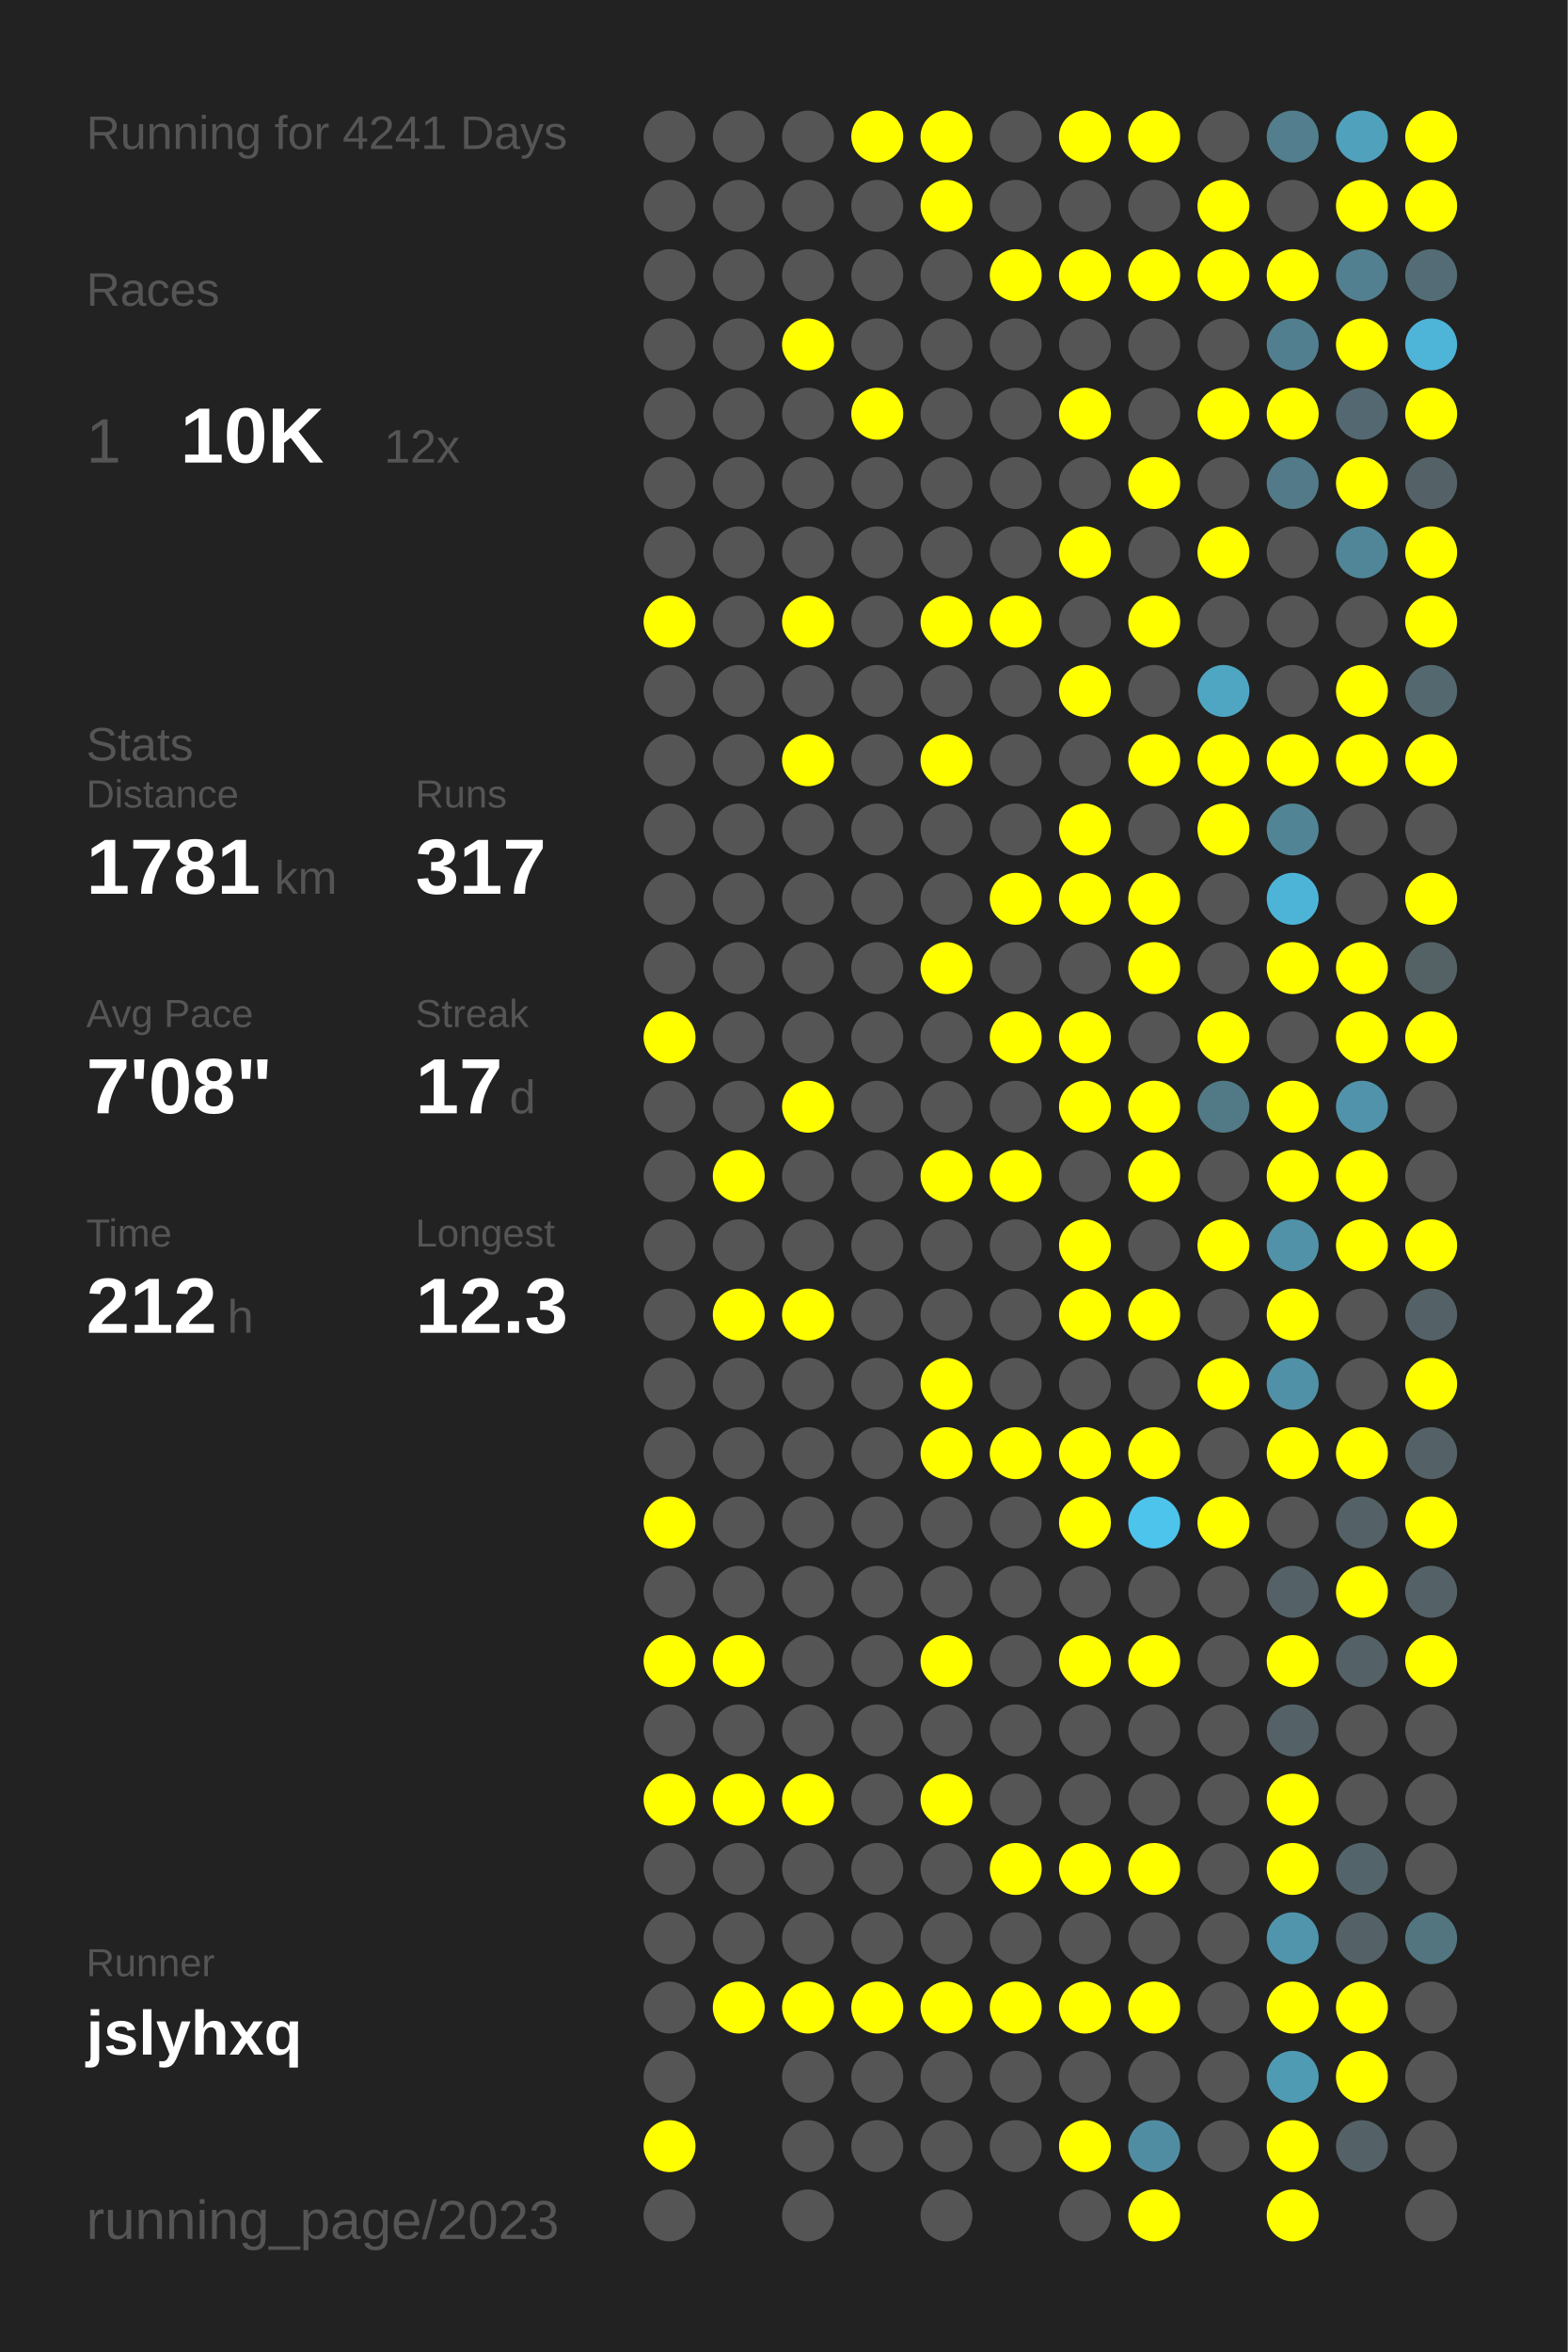
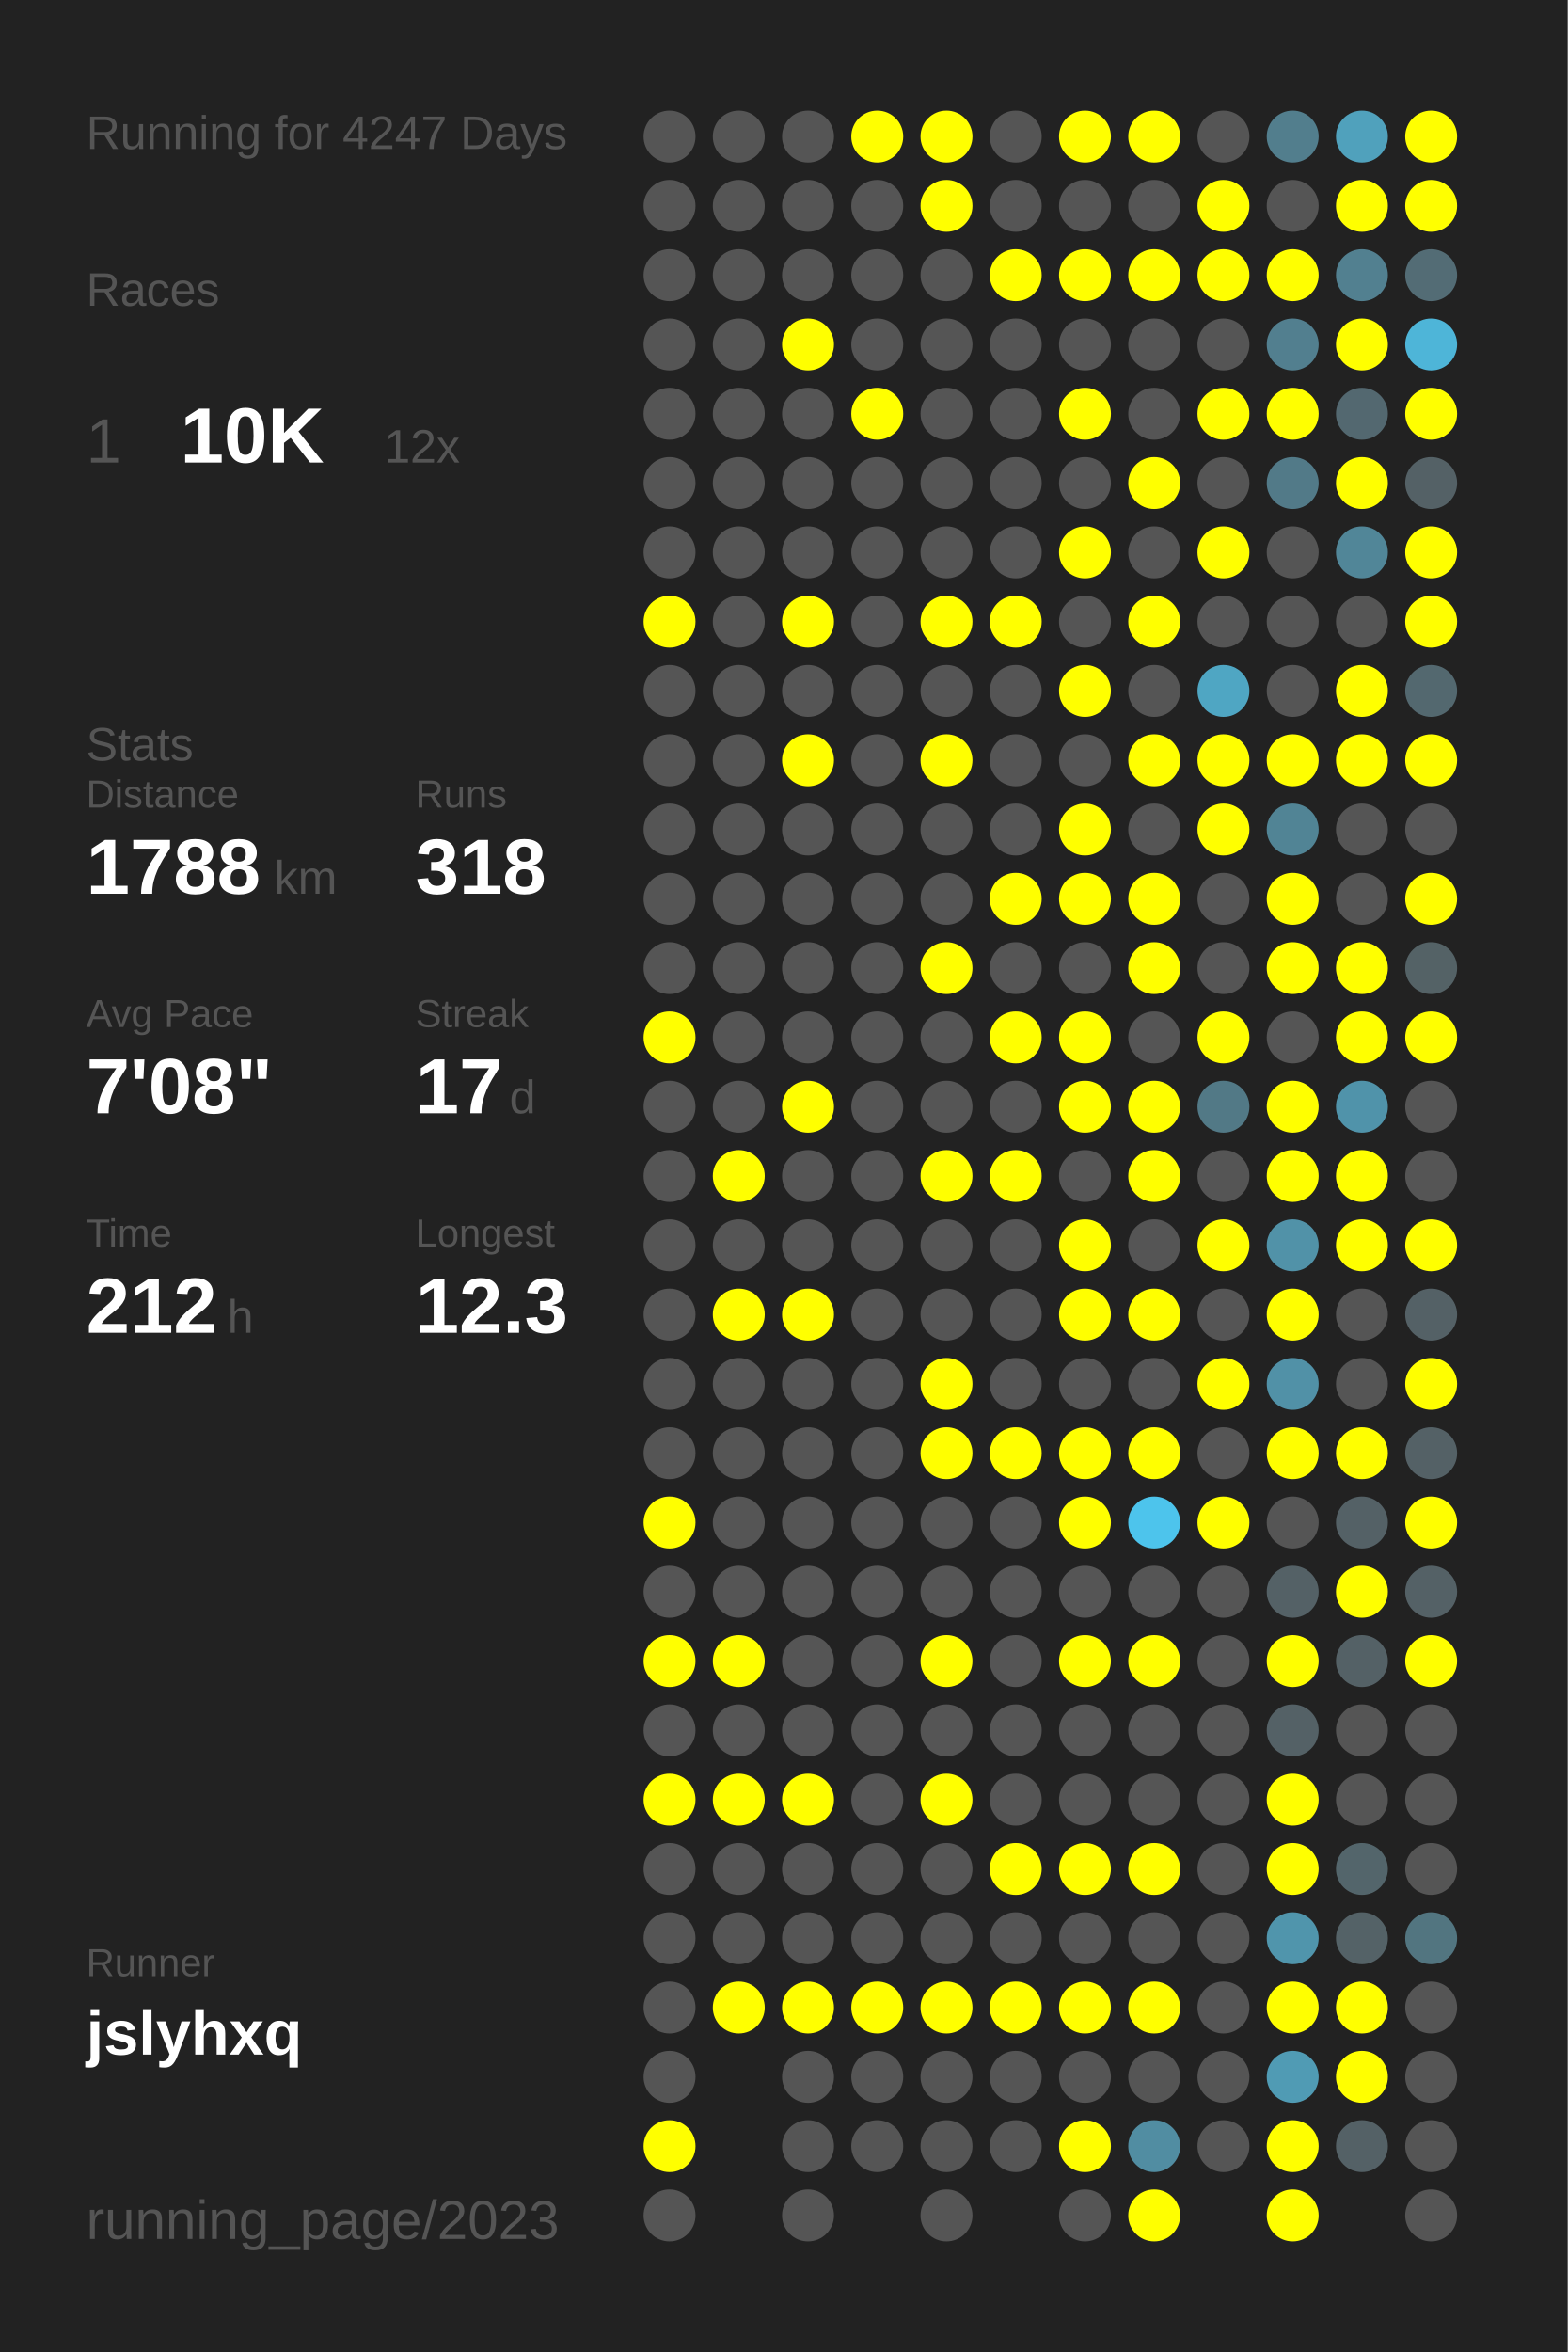
<svg xmlns="http://www.w3.org/2000/svg" baseProfile="full" height="300mm" version="1.1" viewBox="0,0,200,300" width="200mm">
  <defs />
  <rect fill="#222222" height="300" width="200" x="0" y="0" />
-   <text fill="#555555" style="font-size:6px; font-family:Arial;" x="11" y="19">Running for 4241 Days</text>
+   <text fill="#555555" style="font-size:6px; font-family:Arial;" x="11" y="19">Running for 4247 Days</text>
  <text fill="#555555" style="font-size:6px; font-family:Arial;" x="11" y="39">Races</text>
  <text fill="#555555" style="font-size:8px; font-family:Arial;" x="11" y="59">1</text>
  <text fill="#FFFFFF" style="font-size:10px; font-family:Arial; font-weight:bold;" x="23" y="59">10K</text>
  <text fill="#555555" style="font-size:6px; font-family:Arial;" x="49" y="59">12x</text>
  <text fill="#555555" style="font-size:6px; font-family:Arial;" x="11" y="97">Stats</text>
  <text fill="#555555" style="font-size:5px; font-family:Arial;" x="11" y="103">Distance</text>
-   <text fill="#FFFFFF" style="font-size:10px; font-family:Arial; font-weight:bold;" x="11" y="114">1781</text>
+   <text fill="#FFFFFF" style="font-size:10px; font-family:Arial; font-weight:bold;" x="11" y="114">1788</text>
  <text fill="#555555" style="font-size:6px; font-family:Arial;" x="35" y="114">km</text>
  <text fill="#555555" style="font-size:5px; font-family:Arial;" x="53" y="103">Runs</text>
-   <text fill="#FFFFFF" style="font-size:10px; font-family:Arial; font-weight:bold;" x="53" y="114">317</text>
+   <text fill="#FFFFFF" style="font-size:10px; font-family:Arial; font-weight:bold;" x="53" y="114">318</text>
  <text fill="#555555" style="font-size:5px; font-family:Arial;" x="11" y="131">Avg Pace</text>
  <text fill="#FFFFFF" style="font-size:10px; font-family:Arial; font-weight:bold;" x="11" y="142">7'08"</text>
  <text fill="#555555" style="font-size:5px; font-family:Arial;" x="53" y="131">Streak</text>
  <text fill="#FFFFFF" style="font-size:10px; font-family:Arial; font-weight:bold;" x="53" y="142">17</text>
  <text fill="#555555" style="font-size:6px; font-family:Arial;" x="65" y="142">d</text>
  <text fill="#555555" style="font-size:5px; font-family:Arial;" x="11" y="159">Time</text>
  <text fill="#FFFFFF" style="font-size:10px; font-family:Arial; font-weight:bold;" x="11" y="170">212</text>
  <text fill="#555555" style="font-size:6px; font-family:Arial;" x="29" y="170">h</text>
  <text fill="#555555" style="font-size:5px; font-family:Arial;" x="53" y="159">Longest</text>
  <text fill="#FFFFFF" style="font-size:10px; font-family:Arial; font-weight:bold;" x="53" y="170">12.3</text>
  <text fill="#555555" style="font-size:5px; font-family:Arial;" x="11" y="252.065">Runner</text>
  <text fill="#FFFFFF" style="font-size:8px; font-family:Arial; font-weight:bold;" x="11" y="262.065">jslyhxq</text>
  <text fill="#555555" style="font-size:7px; font-family:Arial;" x="11" y="285.581">running_page/2023</text>
  <circle cx="85.417" cy="17.419" fill="#555555" r="3.312" />
  <circle cx="85.417" cy="26.258" fill="#555555" r="3.312" />
  <circle cx="85.417" cy="35.097" fill="#555555" r="3.312" />
  <circle cx="85.417" cy="43.935" fill="#555555" r="3.312" />
  <circle cx="85.417" cy="52.774" fill="#555555" r="3.312" />
  <circle cx="85.417" cy="61.613" fill="#555555" r="3.312" />
  <circle cx="85.417" cy="70.452" fill="#555555" r="3.312" />
  <circle cx="85.417" cy="79.29" fill="#FFFF00" r="3.312" />
  <circle cx="85.417" cy="88.129" fill="#555555" r="3.312" />
  <circle cx="85.417" cy="96.968" fill="#555555" r="3.312" />
  <circle cx="85.417" cy="105.806" fill="#555555" r="3.312" />
  <circle cx="85.417" cy="114.645" fill="#555555" r="3.312" />
  <circle cx="85.417" cy="123.484" fill="#555555" r="3.312" />
  <circle cx="85.417" cy="132.323" fill="#FFFF00" r="3.312" />
  <circle cx="85.417" cy="141.161" fill="#555555" r="3.312" />
  <circle cx="85.417" cy="150" fill="#555555" r="3.312" />
  <circle cx="85.417" cy="158.839" fill="#555555" r="3.312" />
  <circle cx="85.417" cy="167.677" fill="#555555" r="3.312" />
  <circle cx="85.417" cy="176.516" fill="#555555" r="3.312" />
  <circle cx="85.417" cy="185.355" fill="#555555" r="3.312" />
  <circle cx="85.417" cy="194.194" fill="#FFFF00" r="3.312" />
  <circle cx="85.417" cy="203.032" fill="#555555" r="3.312" />
  <circle cx="85.417" cy="211.871" fill="#FFFF00" r="3.312" />
  <circle cx="85.417" cy="220.71" fill="#555555" r="3.312" />
  <circle cx="85.417" cy="229.548" fill="#FFFF00" r="3.312" />
  <circle cx="85.417" cy="238.387" fill="#555555" r="3.312" />
  <circle cx="85.417" cy="247.226" fill="#555555" r="3.312" />
  <circle cx="85.417" cy="256.065" fill="#555555" r="3.312" />
  <circle cx="85.417" cy="264.903" fill="#555555" r="3.312" />
  <circle cx="85.417" cy="273.742" fill="#FFFF00" r="3.312" />
  <circle cx="85.417" cy="282.581" fill="#555555" r="3.312" />
  <circle cx="94.25" cy="17.419" fill="#555555" r="3.312" />
  <circle cx="94.25" cy="26.258" fill="#555555" r="3.312" />
  <circle cx="94.25" cy="35.097" fill="#555555" r="3.312" />
  <circle cx="94.25" cy="43.935" fill="#555555" r="3.312" />
  <circle cx="94.25" cy="52.774" fill="#555555" r="3.312" />
  <circle cx="94.25" cy="61.613" fill="#555555" r="3.312" />
  <circle cx="94.25" cy="70.452" fill="#555555" r="3.312" />
  <circle cx="94.25" cy="79.29" fill="#555555" r="3.312" />
  <circle cx="94.25" cy="88.129" fill="#555555" r="3.312" />
  <circle cx="94.25" cy="96.968" fill="#555555" r="3.312" />
  <circle cx="94.25" cy="105.806" fill="#555555" r="3.312" />
  <circle cx="94.25" cy="114.645" fill="#555555" r="3.312" />
  <circle cx="94.25" cy="123.484" fill="#555555" r="3.312" />
  <circle cx="94.25" cy="132.323" fill="#555555" r="3.312" />
  <circle cx="94.25" cy="141.161" fill="#555555" r="3.312" />
  <circle cx="94.25" cy="150" fill="#FFFF00" r="3.312" />
  <circle cx="94.25" cy="158.839" fill="#555555" r="3.312" />
  <circle cx="94.25" cy="167.677" fill="#FFFF00" r="3.312" />
  <circle cx="94.25" cy="176.516" fill="#555555" r="3.312" />
  <circle cx="94.25" cy="185.355" fill="#555555" r="3.312" />
  <circle cx="94.25" cy="194.194" fill="#555555" r="3.312" />
  <circle cx="94.25" cy="203.032" fill="#555555" r="3.312" />
  <circle cx="94.25" cy="211.871" fill="#FFFF00" r="3.312" />
  <circle cx="94.25" cy="220.71" fill="#555555" r="3.312" />
  <circle cx="94.25" cy="229.548" fill="#FFFF00" r="3.312" />
  <circle cx="94.25" cy="238.387" fill="#555555" r="3.312" />
  <circle cx="94.25" cy="247.226" fill="#555555" r="3.312" />
  <circle cx="94.25" cy="256.065" fill="#FFFF00" r="3.312" />
  <circle cx="103.083" cy="17.419" fill="#555555" r="3.312" />
  <circle cx="103.083" cy="26.258" fill="#555555" r="3.312" />
  <circle cx="103.083" cy="35.097" fill="#555555" r="3.312" />
  <circle cx="103.083" cy="43.935" fill="#FFFF00" r="3.312" />
  <circle cx="103.083" cy="52.774" fill="#555555" r="3.312" />
  <circle cx="103.083" cy="61.613" fill="#555555" r="3.312" />
  <circle cx="103.083" cy="70.452" fill="#555555" r="3.312" />
  <circle cx="103.083" cy="79.29" fill="#FFFF00" r="3.312" />
  <circle cx="103.083" cy="88.129" fill="#555555" r="3.312" />
  <circle cx="103.083" cy="96.968" fill="#FFFF00" r="3.312" />
  <circle cx="103.083" cy="105.806" fill="#555555" r="3.312" />
  <circle cx="103.083" cy="114.645" fill="#555555" r="3.312" />
  <circle cx="103.083" cy="123.484" fill="#555555" r="3.312" />
  <circle cx="103.083" cy="132.323" fill="#555555" r="3.312" />
  <circle cx="103.083" cy="141.161" fill="#FFFF00" r="3.312" />
  <circle cx="103.083" cy="150" fill="#555555" r="3.312" />
  <circle cx="103.083" cy="158.839" fill="#555555" r="3.312" />
  <circle cx="103.083" cy="167.677" fill="#FFFF00" r="3.312" />
  <circle cx="103.083" cy="176.516" fill="#555555" r="3.312" />
  <circle cx="103.083" cy="185.355" fill="#555555" r="3.312" />
  <circle cx="103.083" cy="194.194" fill="#555555" r="3.312" />
  <circle cx="103.083" cy="203.032" fill="#555555" r="3.312" />
  <circle cx="103.083" cy="211.871" fill="#555555" r="3.312" />
  <circle cx="103.083" cy="220.71" fill="#555555" r="3.312" />
  <circle cx="103.083" cy="229.548" fill="#FFFF00" r="3.312" />
  <circle cx="103.083" cy="238.387" fill="#555555" r="3.312" />
  <circle cx="103.083" cy="247.226" fill="#555555" r="3.312" />
  <circle cx="103.083" cy="256.065" fill="#FFFF00" r="3.312" />
  <circle cx="103.083" cy="264.903" fill="#555555" r="3.312" />
  <circle cx="103.083" cy="273.742" fill="#555555" r="3.312" />
  <circle cx="103.083" cy="282.581" fill="#555555" r="3.312" />
  <circle cx="111.917" cy="17.419" fill="#FFFF00" r="3.312" />
  <circle cx="111.917" cy="26.258" fill="#555555" r="3.312" />
  <circle cx="111.917" cy="35.097" fill="#555555" r="3.312" />
  <circle cx="111.917" cy="43.935" fill="#555555" r="3.312" />
  <circle cx="111.917" cy="52.774" fill="#FFFF00" r="3.312" />
  <circle cx="111.917" cy="61.613" fill="#555555" r="3.312" />
  <circle cx="111.917" cy="70.452" fill="#555555" r="3.312" />
  <circle cx="111.917" cy="79.29" fill="#555555" r="3.312" />
  <circle cx="111.917" cy="88.129" fill="#555555" r="3.312" />
  <circle cx="111.917" cy="96.968" fill="#555555" r="3.312" />
  <circle cx="111.917" cy="105.806" fill="#555555" r="3.312" />
  <circle cx="111.917" cy="114.645" fill="#555555" r="3.312" />
  <circle cx="111.917" cy="123.484" fill="#555555" r="3.312" />
  <circle cx="111.917" cy="132.323" fill="#555555" r="3.312" />
  <circle cx="111.917" cy="141.161" fill="#555555" r="3.312" />
  <circle cx="111.917" cy="150" fill="#555555" r="3.312" />
  <circle cx="111.917" cy="158.839" fill="#555555" r="3.312" />
  <circle cx="111.917" cy="167.677" fill="#555555" r="3.312" />
  <circle cx="111.917" cy="176.516" fill="#555555" r="3.312" />
  <circle cx="111.917" cy="185.355" fill="#555555" r="3.312" />
  <circle cx="111.917" cy="194.194" fill="#555555" r="3.312" />
  <circle cx="111.917" cy="203.032" fill="#555555" r="3.312" />
  <circle cx="111.917" cy="211.871" fill="#555555" r="3.312" />
  <circle cx="111.917" cy="220.71" fill="#555555" r="3.312" />
  <circle cx="111.917" cy="229.548" fill="#555555" r="3.312" />
  <circle cx="111.917" cy="238.387" fill="#555555" r="3.312" />
  <circle cx="111.917" cy="247.226" fill="#555555" r="3.312" />
  <circle cx="111.917" cy="256.065" fill="#FFFF00" r="3.312" />
  <circle cx="111.917" cy="264.903" fill="#555555" r="3.312" />
  <circle cx="111.917" cy="273.742" fill="#555555" r="3.312" />
  <circle cx="120.75" cy="17.419" fill="#FFFF00" r="3.312" />
  <circle cx="120.75" cy="26.258" fill="#FFFF00" r="3.312" />
  <circle cx="120.75" cy="35.097" fill="#555555" r="3.312" />
  <circle cx="120.75" cy="43.935" fill="#555555" r="3.312" />
  <circle cx="120.75" cy="52.774" fill="#555555" r="3.312" />
  <circle cx="120.75" cy="61.613" fill="#555555" r="3.312" />
  <circle cx="120.75" cy="70.452" fill="#555555" r="3.312" />
  <circle cx="120.75" cy="79.29" fill="#FFFF00" r="3.312" />
  <circle cx="120.75" cy="88.129" fill="#555555" r="3.312" />
  <circle cx="120.75" cy="96.968" fill="#FFFF00" r="3.312" />
  <circle cx="120.75" cy="105.806" fill="#555555" r="3.312" />
  <circle cx="120.75" cy="114.645" fill="#555555" r="3.312" />
  <circle cx="120.75" cy="123.484" fill="#FFFF00" r="3.312" />
  <circle cx="120.75" cy="132.323" fill="#555555" r="3.312" />
  <circle cx="120.75" cy="141.161" fill="#555555" r="3.312" />
  <circle cx="120.75" cy="150" fill="#FFFF00" r="3.312" />
  <circle cx="120.75" cy="158.839" fill="#555555" r="3.312" />
  <circle cx="120.75" cy="167.677" fill="#555555" r="3.312" />
  <circle cx="120.75" cy="176.516" fill="#FFFF00" r="3.312" />
  <circle cx="120.75" cy="185.355" fill="#FFFF00" r="3.312" />
  <circle cx="120.75" cy="194.194" fill="#555555" r="3.312" />
  <circle cx="120.75" cy="203.032" fill="#555555" r="3.312" />
  <circle cx="120.75" cy="211.871" fill="#FFFF00" r="3.312" />
  <circle cx="120.75" cy="220.71" fill="#555555" r="3.312" />
  <circle cx="120.75" cy="229.548" fill="#FFFF00" r="3.312" />
  <circle cx="120.75" cy="238.387" fill="#555555" r="3.312" />
  <circle cx="120.75" cy="247.226" fill="#555555" r="3.312" />
  <circle cx="120.75" cy="256.065" fill="#FFFF00" r="3.312" />
  <circle cx="120.75" cy="264.903" fill="#555555" r="3.312" />
  <circle cx="120.75" cy="273.742" fill="#555555" r="3.312" />
  <circle cx="120.75" cy="282.581" fill="#555555" r="3.312" />
  <circle cx="129.583" cy="17.419" fill="#555555" r="3.312" />
  <circle cx="129.583" cy="26.258" fill="#555555" r="3.312" />
  <circle cx="129.583" cy="35.097" fill="#FFFF00" r="3.312" />
  <circle cx="129.583" cy="43.935" fill="#555555" r="3.312" />
  <circle cx="129.583" cy="52.774" fill="#555555" r="3.312" />
  <circle cx="129.583" cy="61.613" fill="#555555" r="3.312" />
  <circle cx="129.583" cy="70.452" fill="#555555" r="3.312" />
  <circle cx="129.583" cy="79.29" fill="#FFFF00" r="3.312" />
  <circle cx="129.583" cy="88.129" fill="#555555" r="3.312" />
  <circle cx="129.583" cy="96.968" fill="#555555" r="3.312" />
  <circle cx="129.583" cy="105.806" fill="#555555" r="3.312" />
  <circle cx="129.583" cy="114.645" fill="#FFFF00" r="3.312" />
  <circle cx="129.583" cy="123.484" fill="#555555" r="3.312" />
  <circle cx="129.583" cy="132.323" fill="#FFFF00" r="3.312" />
  <circle cx="129.583" cy="141.161" fill="#555555" r="3.312" />
  <circle cx="129.583" cy="150" fill="#FFFF00" r="3.312" />
  <circle cx="129.583" cy="158.839" fill="#555555" r="3.312" />
  <circle cx="129.583" cy="167.677" fill="#555555" r="3.312" />
  <circle cx="129.583" cy="176.516" fill="#555555" r="3.312" />
  <circle cx="129.583" cy="185.355" fill="#FFFF00" r="3.312" />
  <circle cx="129.583" cy="194.194" fill="#555555" r="3.312" />
  <circle cx="129.583" cy="203.032" fill="#555555" r="3.312" />
  <circle cx="129.583" cy="211.871" fill="#555555" r="3.312" />
  <circle cx="129.583" cy="220.71" fill="#555555" r="3.312" />
  <circle cx="129.583" cy="229.548" fill="#555555" r="3.312" />
  <circle cx="129.583" cy="238.387" fill="#FFFF00" r="3.312" />
  <circle cx="129.583" cy="247.226" fill="#555555" r="3.312" />
  <circle cx="129.583" cy="256.065" fill="#FFFF00" r="3.312" />
  <circle cx="129.583" cy="264.903" fill="#555555" r="3.312" />
  <circle cx="129.583" cy="273.742" fill="#555555" r="3.312" />
  <circle cx="138.417" cy="17.419" fill="#FFFF00" r="3.312" />
  <circle cx="138.417" cy="26.258" fill="#555555" r="3.312" />
  <circle cx="138.417" cy="35.097" fill="#FFFF00" r="3.312" />
  <circle cx="138.417" cy="43.935" fill="#555555" r="3.312" />
  <circle cx="138.417" cy="52.774" fill="#FFFF00" r="3.312" />
  <circle cx="138.417" cy="61.613" fill="#555555" r="3.312" />
  <circle cx="138.417" cy="70.452" fill="#FFFF00" r="3.312" />
  <circle cx="138.417" cy="79.29" fill="#555555" r="3.312" />
  <circle cx="138.417" cy="88.129" fill="#FFFF00" r="3.312" />
  <circle cx="138.417" cy="96.968" fill="#555555" r="3.312" />
  <circle cx="138.417" cy="105.806" fill="#FFFF00" r="3.312" />
  <circle cx="138.417" cy="114.645" fill="#FFFF00" r="3.312" />
  <circle cx="138.417" cy="123.484" fill="#555555" r="3.312" />
  <circle cx="138.417" cy="132.323" fill="#FFFF00" r="3.312" />
  <circle cx="138.417" cy="141.161" fill="#FFFF00" r="3.312" />
  <circle cx="138.417" cy="150" fill="#555555" r="3.312" />
  <circle cx="138.417" cy="158.839" fill="#FFFF00" r="3.312" />
  <circle cx="138.417" cy="167.677" fill="#FFFF00" r="3.312" />
  <circle cx="138.417" cy="176.516" fill="#555555" r="3.312" />
  <circle cx="138.417" cy="185.355" fill="#FFFF00" r="3.312" />
  <circle cx="138.417" cy="194.194" fill="#FFFF00" r="3.312" />
  <circle cx="138.417" cy="203.032" fill="#555555" r="3.312" />
  <circle cx="138.417" cy="211.871" fill="#FFFF00" r="3.312" />
  <circle cx="138.417" cy="220.71" fill="#555555" r="3.312" />
  <circle cx="138.417" cy="229.548" fill="#555555" r="3.312" />
  <circle cx="138.417" cy="238.387" fill="#FFFF00" r="3.312" />
  <circle cx="138.417" cy="247.226" fill="#555555" r="3.312" />
  <circle cx="138.417" cy="256.065" fill="#FFFF00" r="3.312" />
  <circle cx="138.417" cy="264.903" fill="#555555" r="3.312" />
  <circle cx="138.417" cy="273.742" fill="#FFFF00" r="3.312" />
  <circle cx="138.417" cy="282.581" fill="#555555" r="3.312" />
  <circle cx="147.25" cy="17.419" fill="#FFFF00" r="3.312" />
  <circle cx="147.25" cy="26.258" fill="#555555" r="3.312" />
  <circle cx="147.25" cy="35.097" fill="#FFFF00" r="3.312" />
  <circle cx="147.25" cy="43.935" fill="#555555" r="3.312" />
  <circle cx="147.25" cy="52.774" fill="#555555" r="3.312" />
  <circle cx="147.25" cy="61.613" fill="#FFFF00" r="3.312" />
  <circle cx="147.25" cy="70.452" fill="#555555" r="3.312" />
  <circle cx="147.25" cy="79.29" fill="#FFFF00" r="3.312" />
  <circle cx="147.25" cy="88.129" fill="#555555" r="3.312" />
  <circle cx="147.25" cy="96.968" fill="#FFFF00" r="3.312" />
  <circle cx="147.25" cy="105.806" fill="#555555" r="3.312" />
  <circle cx="147.25" cy="114.645" fill="#FFFF00" r="3.312" />
  <circle cx="147.25" cy="123.484" fill="#FFFF00" r="3.312" />
  <circle cx="147.25" cy="132.323" fill="#555555" r="3.312" />
  <circle cx="147.25" cy="141.161" fill="#FFFF00" r="3.312" />
  <circle cx="147.25" cy="150" fill="#FFFF00" r="3.312" />
  <circle cx="147.25" cy="158.839" fill="#555555" r="3.312" />
  <circle cx="147.25" cy="167.677" fill="#FFFF00" r="3.312" />
  <circle cx="147.25" cy="176.516" fill="#555555" r="3.312" />
  <circle cx="147.25" cy="185.355" fill="#FFFF00" r="3.312" />
  <circle cx="147.25" cy="194.194" fill="#4dc4ec" r="3.312" />
  <circle cx="147.25" cy="203.032" fill="#555555" r="3.312" />
  <circle cx="147.25" cy="211.871" fill="#FFFF00" r="3.312" />
  <circle cx="147.25" cy="220.71" fill="#555555" r="3.312" />
  <circle cx="147.25" cy="229.548" fill="#555555" r="3.312" />
  <circle cx="147.25" cy="238.387" fill="#FFFF00" r="3.312" />
  <circle cx="147.25" cy="247.226" fill="#555555" r="3.312" />
  <circle cx="147.25" cy="256.065" fill="#FFFF00" r="3.312" />
  <circle cx="147.25" cy="264.903" fill="#555555" r="3.312" />
  <circle cx="147.25" cy="273.742" fill="#518da2" r="3.312" />
  <circle cx="147.25" cy="282.581" fill="#FFFF00" r="3.312" />
  <circle cx="156.083" cy="17.419" fill="#555555" r="3.312" />
  <circle cx="156.083" cy="26.258" fill="#FFFF00" r="3.312" />
  <circle cx="156.083" cy="35.097" fill="#FFFF00" r="3.312" />
  <circle cx="156.083" cy="43.935" fill="#555555" r="3.312" />
  <circle cx="156.083" cy="52.774" fill="#FFFF00" r="3.312" />
  <circle cx="156.083" cy="61.613" fill="#555555" r="3.312" />
  <circle cx="156.083" cy="70.452" fill="#FFFF00" r="3.312" />
  <circle cx="156.083" cy="79.29" fill="#555555" r="3.312" />
  <circle cx="156.083" cy="88.129" fill="#4fa6c3" r="3.312" />
  <circle cx="156.083" cy="96.968" fill="#FFFF00" r="3.312" />
  <circle cx="156.083" cy="105.806" fill="#FFFF00" r="3.312" />
  <circle cx="156.083" cy="114.645" fill="#555555" r="3.312" />
  <circle cx="156.083" cy="123.484" fill="#555555" r="3.312" />
  <circle cx="156.083" cy="132.323" fill="#FFFF00" r="3.312" />
  <circle cx="156.083" cy="141.161" fill="#527986" r="3.312" />
  <circle cx="156.083" cy="150" fill="#555555" r="3.312" />
  <circle cx="156.083" cy="158.839" fill="#FFFF00" r="3.312" />
  <circle cx="156.083" cy="167.677" fill="#555555" r="3.312" />
  <circle cx="156.083" cy="176.516" fill="#FFFF00" r="3.312" />
  <circle cx="156.083" cy="185.355" fill="#555555" r="3.312" />
  <circle cx="156.083" cy="194.194" fill="#FFFF00" r="3.312" />
  <circle cx="156.083" cy="203.032" fill="#555555" r="3.312" />
  <circle cx="156.083" cy="211.871" fill="#555555" r="3.312" />
  <circle cx="156.083" cy="220.71" fill="#555555" r="3.312" />
  <circle cx="156.083" cy="229.548" fill="#555555" r="3.312" />
  <circle cx="156.083" cy="238.387" fill="#555555" r="3.312" />
  <circle cx="156.083" cy="247.226" fill="#555555" r="3.312" />
  <circle cx="156.083" cy="256.065" fill="#555555" r="3.312" />
  <circle cx="156.083" cy="264.903" fill="#555555" r="3.312" />
  <circle cx="156.083" cy="273.742" fill="#555555" r="3.312" />
  <circle cx="164.917" cy="17.419" fill="#527e8d" r="3.312" />
  <circle cx="164.917" cy="26.258" fill="#555555" r="3.312" />
  <circle cx="164.917" cy="35.097" fill="#FFFF00" r="3.312" />
  <circle cx="164.917" cy="43.935" fill="#527f8f" r="3.312" />
  <circle cx="164.917" cy="52.774" fill="#FFFF00" r="3.312" />
  <circle cx="164.917" cy="61.613" fill="#527a88" r="3.312" />
  <circle cx="164.917" cy="70.452" fill="#555555" r="3.312" />
  <circle cx="164.917" cy="79.29" fill="#555555" r="3.312" />
  <circle cx="164.917" cy="88.129" fill="#555555" r="3.312" />
  <circle cx="164.917" cy="96.968" fill="#FFFF00" r="3.312" />
  <circle cx="164.917" cy="105.806" fill="#518495" r="3.312" />
-   <circle cx="164.917" cy="114.645" fill="#4eb4d7" r="3.312" />
+   <circle cx="164.917" cy="114.645" fill="#FFFF00" r="3.312" />
  <circle cx="164.917" cy="123.484" fill="#FFFF00" r="3.312" />
  <circle cx="164.917" cy="132.323" fill="#555555" r="3.312" />
  <circle cx="164.917" cy="141.161" fill="#FFFF00" r="3.312" />
  <circle cx="164.917" cy="150" fill="#FFFF00" r="3.312" />
  <circle cx="164.917" cy="158.839" fill="#5192a8" r="3.312" />
  <circle cx="164.917" cy="167.677" fill="#FFFF00" r="3.312" />
  <circle cx="164.917" cy="176.516" fill="#5191a7" r="3.312" />
  <circle cx="164.917" cy="185.355" fill="#FFFF00" r="3.312" />
  <circle cx="164.917" cy="194.194" fill="#555555" r="3.312" />
  <circle cx="164.917" cy="203.032" fill="#546166" r="3.312" />
  <circle cx="164.917" cy="211.871" fill="#FFFF00" r="3.312" />
  <circle cx="164.917" cy="220.71" fill="#546166" r="3.312" />
  <circle cx="164.917" cy="229.548" fill="#FFFF00" r="3.312" />
  <circle cx="164.917" cy="238.387" fill="#FFFF00" r="3.312" />
  <circle cx="164.917" cy="247.226" fill="#5095ac" r="3.312" />
  <circle cx="164.917" cy="256.065" fill="#FFFF00" r="3.312" />
  <circle cx="164.917" cy="264.903" fill="#509bb4" r="3.312" />
  <circle cx="164.917" cy="273.742" fill="#FFFF00" r="3.312" />
  <circle cx="164.917" cy="282.581" fill="#FFFF00" r="3.312" />
  <circle cx="173.75" cy="17.419" fill="#50a1bc" r="3.312" />
  <circle cx="173.75" cy="26.258" fill="#FFFF00" r="3.312" />
  <circle cx="173.75" cy="35.097" fill="#528090" r="3.312" />
  <circle cx="173.75" cy="43.935" fill="#FFFF00" r="3.312" />
  <circle cx="173.75" cy="52.774" fill="#536870" r="3.312" />
  <circle cx="173.75" cy="61.613" fill="#FFFF00" r="3.312" />
  <circle cx="173.75" cy="70.452" fill="#518698" r="3.312" />
  <circle cx="173.75" cy="79.29" fill="#555555" r="3.312" />
  <circle cx="173.75" cy="88.129" fill="#FFFF00" r="3.312" />
  <circle cx="173.75" cy="96.968" fill="#FFFF00" r="3.312" />
  <circle cx="173.75" cy="105.806" fill="#555555" r="3.312" />
  <circle cx="173.75" cy="114.645" fill="#555555" r="3.312" />
  <circle cx="173.75" cy="123.484" fill="#FFFF00" r="3.312" />
  <circle cx="173.75" cy="132.323" fill="#FFFF00" r="3.312" />
  <circle cx="173.75" cy="141.161" fill="#5093aa" r="3.312" />
  <circle cx="173.75" cy="150" fill="#FFFF00" r="3.312" />
  <circle cx="173.75" cy="158.839" fill="#FFFF00" r="3.312" />
  <circle cx="173.75" cy="167.677" fill="#555555" r="3.312" />
  <circle cx="173.75" cy="176.516" fill="#555555" r="3.312" />
  <circle cx="173.75" cy="185.355" fill="#FFFF00" r="3.312" />
  <circle cx="173.75" cy="194.194" fill="#546166" r="3.312" />
  <circle cx="173.75" cy="203.032" fill="#FFFF00" r="3.312" />
  <circle cx="173.75" cy="211.871" fill="#546166" r="3.312" />
  <circle cx="173.75" cy="220.71" fill="#555555" r="3.312" />
  <circle cx="173.75" cy="229.548" fill="#555555" r="3.312" />
  <circle cx="173.75" cy="238.387" fill="#53656b" r="3.312" />
  <circle cx="173.75" cy="247.226" fill="#546267" r="3.312" />
  <circle cx="173.75" cy="256.065" fill="#FFFF00" r="3.312" />
  <circle cx="173.75" cy="264.903" fill="#FFFF00" r="3.312" />
  <circle cx="173.75" cy="273.742" fill="#546166" r="3.312" />
  <circle cx="182.583" cy="17.419" fill="#FFFF00" r="3.312" />
  <circle cx="182.583" cy="26.258" fill="#FFFF00" r="3.312" />
  <circle cx="182.583" cy="35.097" fill="#536c75" r="3.312" />
  <circle cx="182.583" cy="43.935" fill="#4eb5d8" r="3.312" />
  <circle cx="182.583" cy="52.774" fill="#FFFF00" r="3.312" />
  <circle cx="182.583" cy="61.613" fill="#546166" r="3.312" />
  <circle cx="182.583" cy="70.452" fill="#FFFF00" r="3.312" />
  <circle cx="182.583" cy="79.29" fill="#FFFF00" r="3.312" />
  <circle cx="182.583" cy="88.129" fill="#53686f" r="3.312" />
  <circle cx="182.583" cy="96.968" fill="#FFFF00" r="3.312" />
  <circle cx="182.583" cy="105.806" fill="#555555" r="3.312" />
  <circle cx="182.583" cy="114.645" fill="#FFFF00" r="3.312" />
  <circle cx="182.583" cy="123.484" fill="#546266" r="3.312" />
  <circle cx="182.583" cy="132.323" fill="#FFFF00" r="3.312" />
  <circle cx="182.583" cy="141.161" fill="#555555" r="3.312" />
  <circle cx="182.583" cy="150" fill="#555555" r="3.312" />
  <circle cx="182.583" cy="158.839" fill="#FFFF00" r="3.312" />
  <circle cx="182.583" cy="167.677" fill="#546166" r="3.312" />
  <circle cx="182.583" cy="176.516" fill="#FFFF00" r="3.312" />
  <circle cx="182.583" cy="185.355" fill="#546166" r="3.312" />
  <circle cx="182.583" cy="194.194" fill="#FFFF00" r="3.312" />
  <circle cx="182.583" cy="203.032" fill="#546166" r="3.312" />
  <circle cx="182.583" cy="211.871" fill="#FFFF00" r="3.312" />
  <circle cx="182.583" cy="220.71" fill="#555555" r="3.312" />
  <circle cx="182.583" cy="229.548" fill="#555555" r="3.312" />
  <circle cx="182.583" cy="238.387" fill="#555555" r="3.312" />
  <circle cx="182.583" cy="247.226" fill="#527580" r="3.312" />
  <circle cx="182.583" cy="256.065" fill="#555555" r="3.312" />
  <circle cx="182.583" cy="264.903" fill="#555555" r="3.312" />
  <circle cx="182.583" cy="273.742" fill="#555555" r="3.312" />
  <circle cx="182.583" cy="282.581" fill="#555555" r="3.312" />
</svg>
